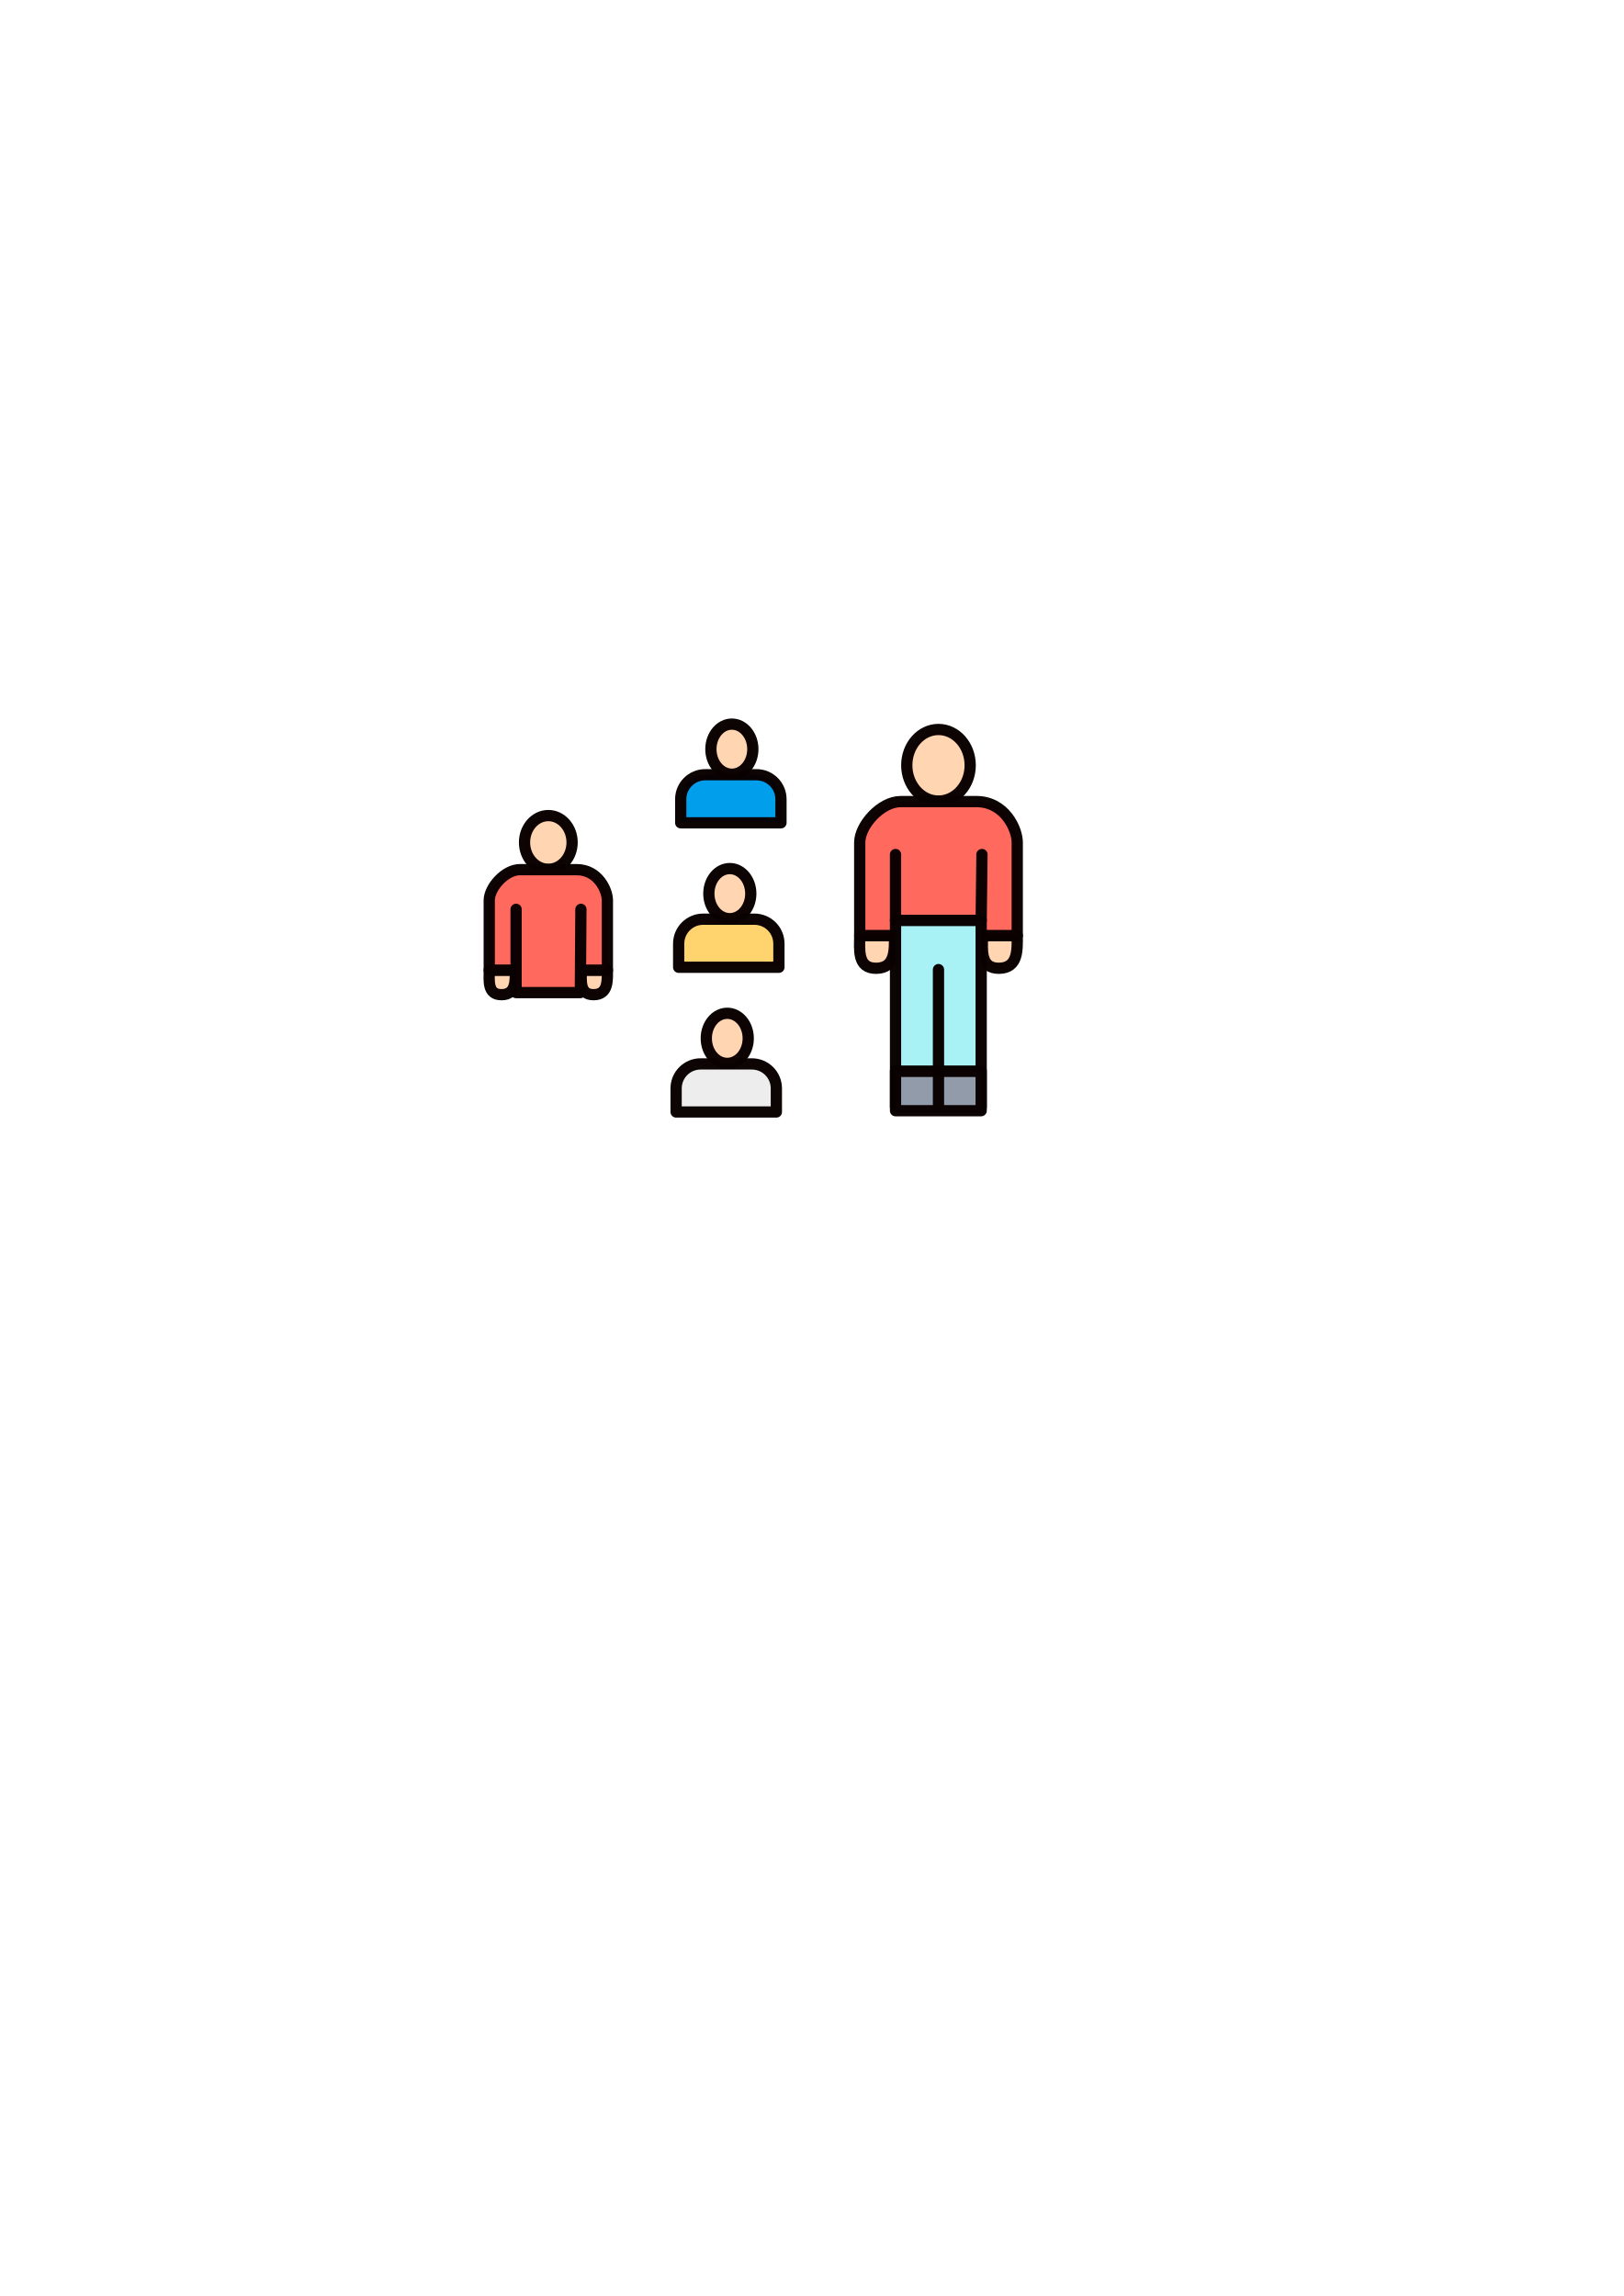
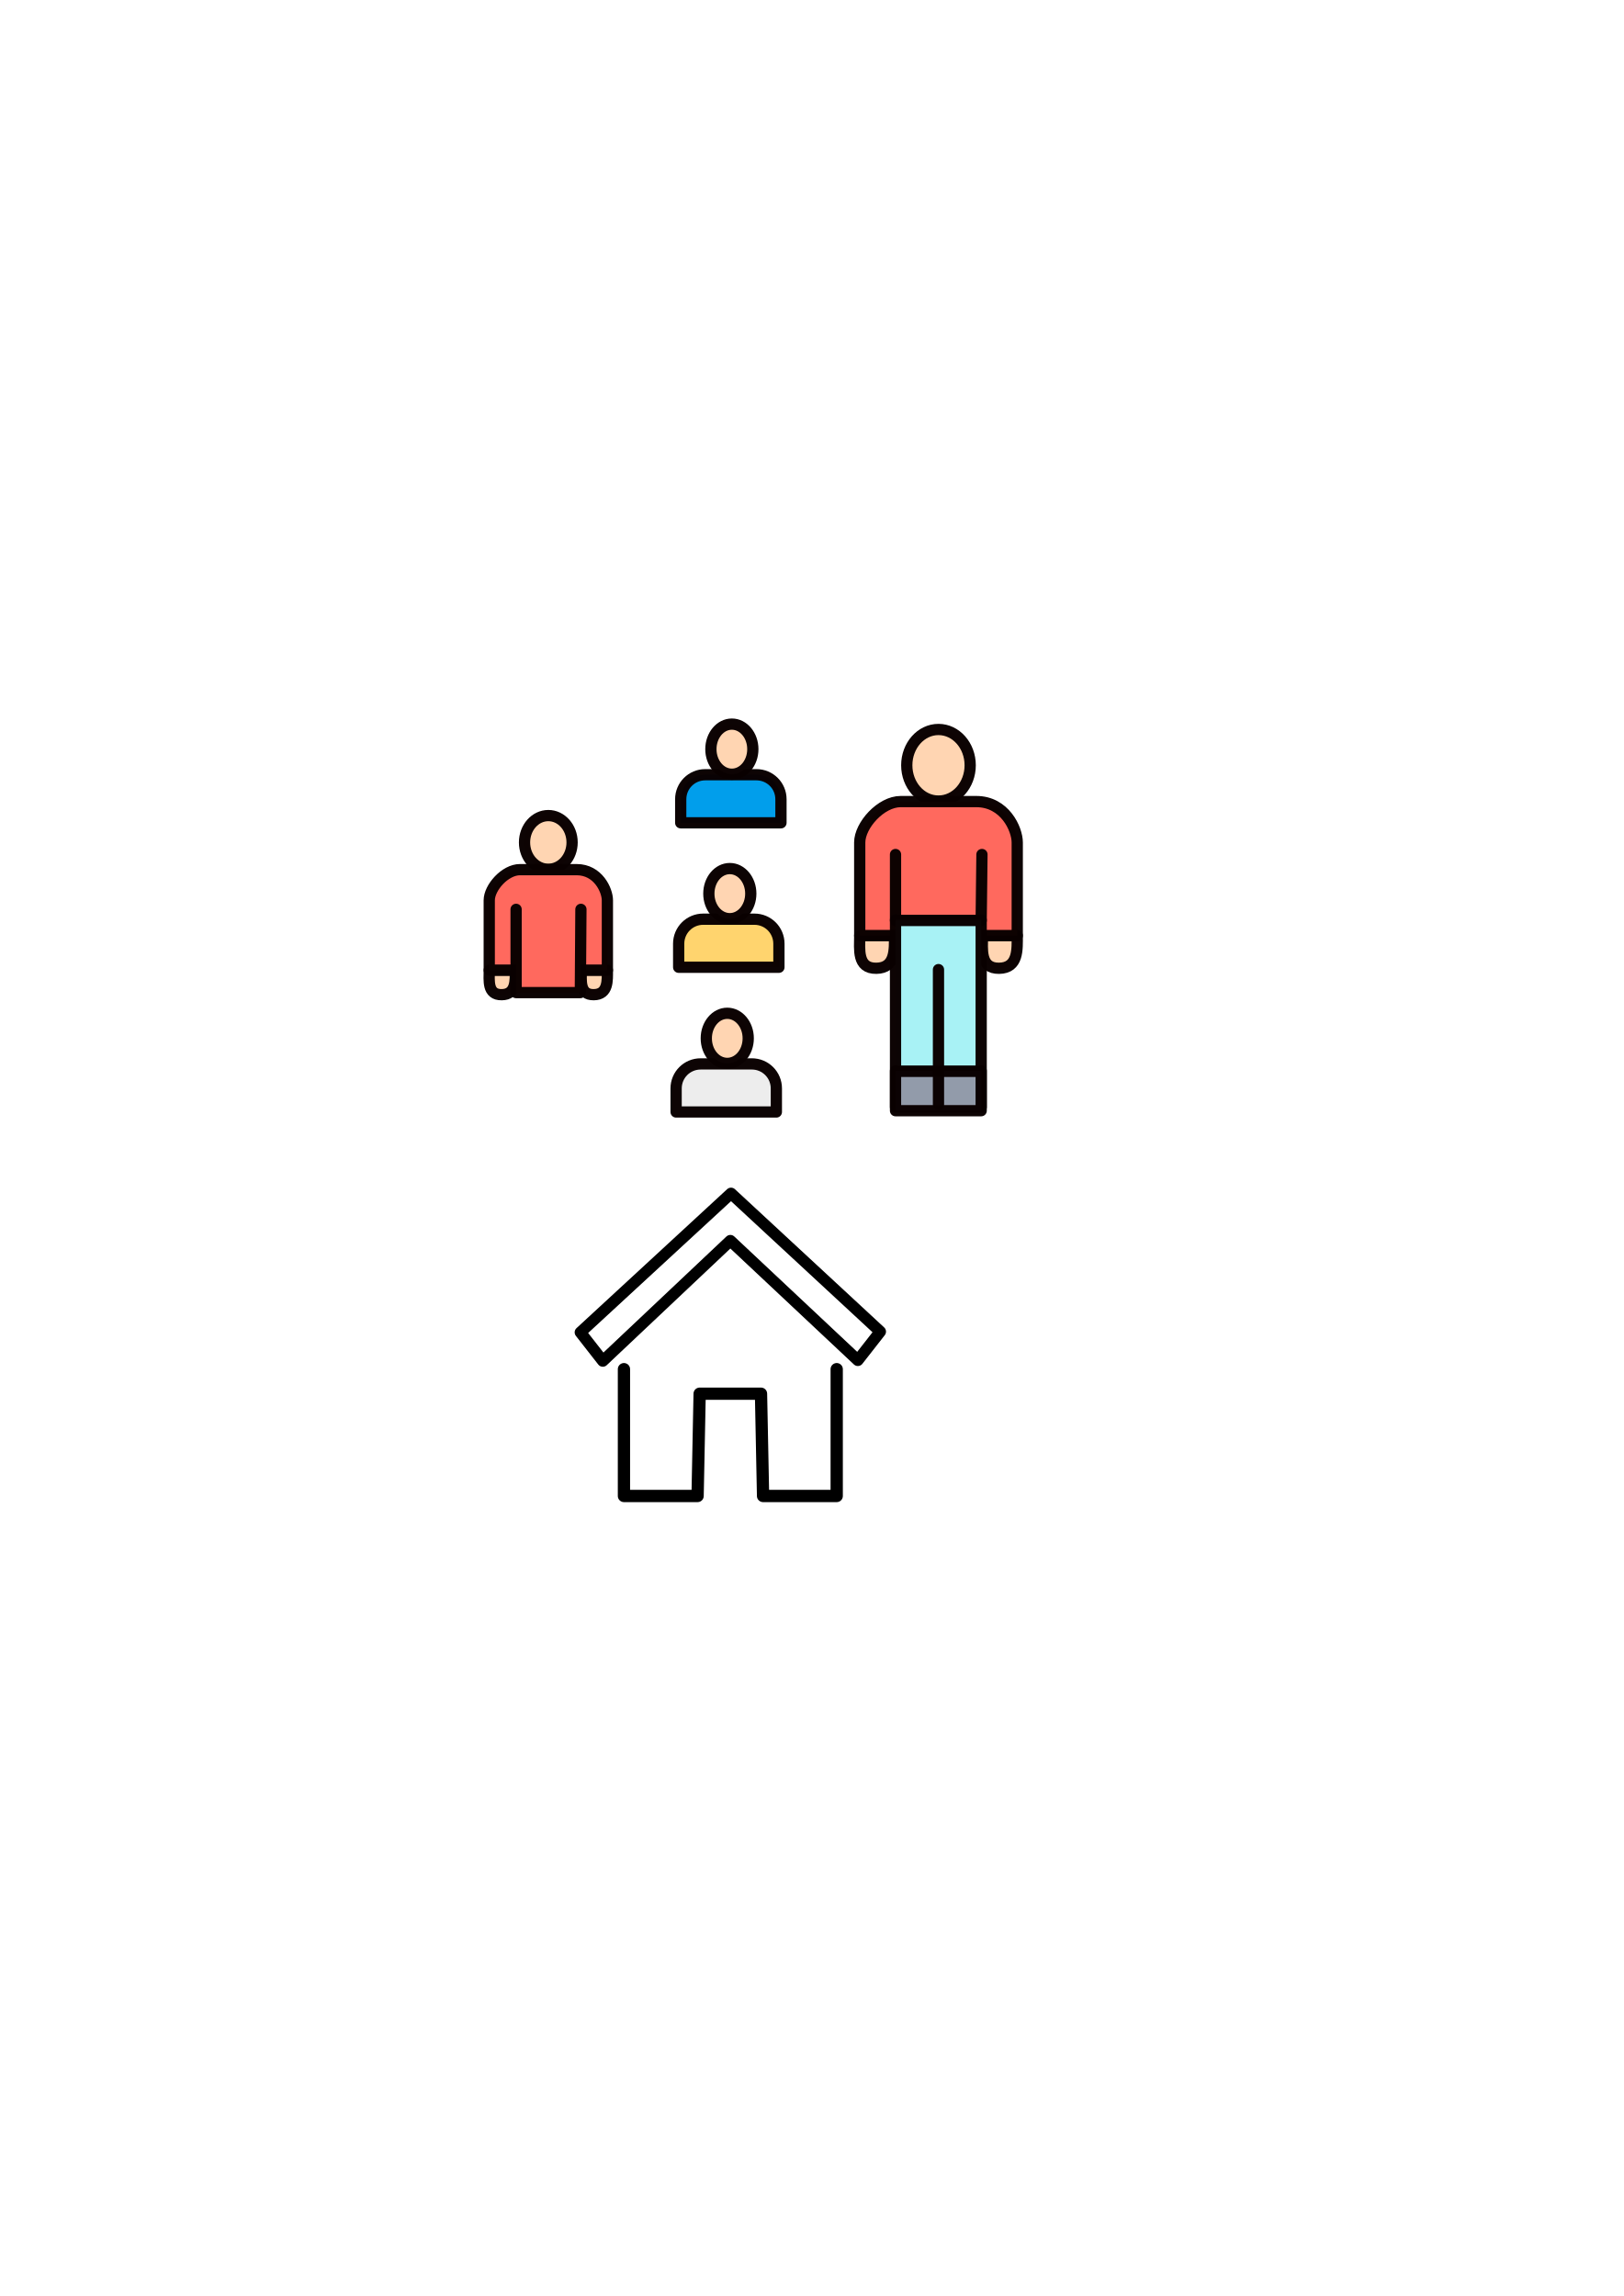
<svg xmlns="http://www.w3.org/2000/svg" width="210mm" height="297mm" viewBox="0 0 210 297" version="1.1" id="svg8">
  <defs id="defs2" />
  <g id="layer1">
    <g id="g2016" transform="translate(75.67083,42.33333)">
      <path id="rect2011" d="m 15.544,57.883 h 6.615 c 1.759,0 3.175,1.416 3.175,3.175 v 3.043 H 12.369 v -3.043 c 0,-1.759 1.416,-3.175 3.175,-3.175 z" style="opacity:1;vector-effect:none;fill:#019eeb;fill-opacity:1;stroke:#0a0000;stroke-width:1.455;stroke-linecap:butt;stroke-linejoin:round;stroke-miterlimit:4;stroke-dasharray:none;stroke-dashoffset:0;stroke-opacity:0.984;paint-order:markers fill stroke" />
      <ellipse ry="3.241" rx="2.712" cy="54.576" cx="18.984" id="path1204" style="opacity:1;vector-effect:none;fill:#ffd5b2;fill-opacity:1;stroke:#0a0000;stroke-width:1.455;stroke-linecap:butt;stroke-linejoin:miter;stroke-miterlimit:4;stroke-dasharray:none;stroke-dashoffset:0;stroke-opacity:0.984;paint-order:markers fill stroke" />
    </g>
    <g transform="translate(75.40625,61.01953)" id="g2016-7">
      <path id="rect2011-2" d="m 15.544,57.883 h 6.615 c 1.759,0 3.175,1.416 3.175,3.175 v 3.043 H 12.369 v -3.043 c 0,-1.759 1.416,-3.175 3.175,-3.175 z" style="opacity:1;vector-effect:none;fill:#ffd46e;fill-opacity:1;stroke:#0a0000;stroke-width:1.455;stroke-linecap:butt;stroke-linejoin:round;stroke-miterlimit:4;stroke-dasharray:none;stroke-dashoffset:0;stroke-opacity:0.984;paint-order:markers fill stroke" />
      <ellipse ry="3.241" rx="2.712" cy="54.576" cx="18.984" id="path1204-7" style="opacity:1;vector-effect:none;fill:#ffd5b2;fill-opacity:1;stroke:#0a0000;stroke-width:1.455;stroke-linecap:butt;stroke-linejoin:miter;stroke-miterlimit:4;stroke-dasharray:none;stroke-dashoffset:0;stroke-opacity:0.984;paint-order:markers fill stroke" />
    </g>
    <g transform="translate(75.07552,79.7388)" id="g2016-2">
      <path id="rect2011-26" d="m 15.544,57.883 h 6.615 c 1.759,0 3.175,1.416 3.175,3.175 v 3.043 H 12.369 v -3.043 c 0,-1.759 1.416,-3.175 3.175,-3.175 z" style="opacity:1;vector-effect:none;fill:#ededed;fill-opacity:1;stroke:#0a0000;stroke-width:1.455;stroke-linecap:butt;stroke-linejoin:round;stroke-miterlimit:4;stroke-dasharray:none;stroke-dashoffset:0;stroke-opacity:0.984;paint-order:markers fill stroke" />
      <ellipse ry="3.241" rx="2.712" cy="54.576" cx="18.984" id="path1204-1" style="opacity:1;vector-effect:none;fill:#ffd5b2;fill-opacity:1;stroke:#0a0000;stroke-width:1.455;stroke-linecap:butt;stroke-linejoin:miter;stroke-miterlimit:4;stroke-dasharray:none;stroke-dashoffset:0;stroke-opacity:0.984;paint-order:markers fill stroke" />
    </g>
    <g id="g2301" transform="translate(99.48333,41.01042)">
      <ellipse ry="4.63" rx="4.101" cy="57.982" cx="21.894" id="path1204-1-1" style="opacity:1;vector-effect:none;fill:#ffd5b2;fill-opacity:1;stroke:#0a0000;stroke-width:1.455;stroke-linecap:butt;stroke-linejoin:miter;stroke-miterlimit:4;stroke-dasharray:none;stroke-dashoffset:0;stroke-opacity:0.984;paint-order:markers fill stroke" />
      <path style="opacity:1;vector-effect:none;fill:#ffd5b2;fill-opacity:1;stroke:#0a0000;stroke-width:1.455;stroke-linecap:butt;stroke-linejoin:round;stroke-miterlimit:4;stroke-dasharray:none;stroke-dashoffset:0;stroke-opacity:0.984;paint-order:markers fill stroke" d="m 29.733,84.242 c 2.52,-0.033 2.348,-2.474 2.348,-4.233 h -4.498 c 0,1.759 -0.37,4.266 2.15,4.233 z" id="rect2011-7" />
      <path style="opacity:1;vector-effect:none;fill:#ffd5b2;fill-opacity:1;stroke:#0a0000;stroke-width:1.455;stroke-linecap:butt;stroke-linejoin:round;stroke-miterlimit:4;stroke-dasharray:none;stroke-dashoffset:0;stroke-opacity:0.984;paint-order:markers fill stroke" d="m 13.858,84.242 c 2.52,-0.033 2.348,-2.474 2.348,-4.233 h -4.498 c 0,1.759 -0.37,4.266 2.15,4.233 z" id="rect2011-7-7" />
      <g id="g2231">
        <path style="opacity:1;vector-effect:none;fill:#ff695e;fill-opacity:1;stroke:#0a0000;stroke-width:1.455;stroke-linecap:butt;stroke-linejoin:round;stroke-miterlimit:4;stroke-dasharray:none;stroke-dashoffset:0;stroke-opacity:0.984;paint-order:markers fill stroke" d="m 16.999,62.678 h 9.79 c 3.677,0 5.292,3.533 5.292,5.292 V 80.009 H 11.708 V 67.97 c 0,-2.222 2.739,-5.292 5.292,-5.292 z" id="rect2011-26-6" />
        <path id="path2196-1" style="opacity:1;vector-effect:none;fill:#ff695e;fill-opacity:1;stroke:#0a0000;stroke-width:1.455;stroke-linecap:round;stroke-linejoin:round;stroke-miterlimit:4;stroke-dasharray:none;stroke-dashoffset:0;stroke-opacity:0.984;paint-order:markers fill stroke" d="m 16.338,69.524 v 8.538 h 11.079 l 0.099,-8.538" />
      </g>
      <path d="M 27.417,97.576 H 16.338 M 27.417,78.062 H 16.338 M 27.417,77.991 V 102.201 H 16.338 V 77.991" style="opacity:1;vector-effect:none;fill:#a8f2f5;fill-opacity:1;stroke:#0a0000;stroke-width:1.455;stroke-linecap:round;stroke-linejoin:round;stroke-miterlimit:4;stroke-dasharray:none;stroke-dashoffset:0;stroke-opacity:0.984;paint-order:markers fill stroke" id="path2196" />
      <path d="M 27.417,97.576 H 16.338 m 11.079,-0.071 v 5.159 H 16.338 v -5.159" style="opacity:1;vector-effect:none;fill:#929baa;fill-opacity:1;stroke:#0a0000;stroke-width:1.455;stroke-linecap:round;stroke-linejoin:round;stroke-miterlimit:4;stroke-dasharray:none;stroke-dashoffset:0;stroke-opacity:0.984;paint-order:markers fill stroke" id="path2196-9" />
      <path id="rect2011-26-6-5-0" d="M 21.894,101.875 V 84.412" style="opacity:1;vector-effect:none;fill:#ededed;fill-opacity:1;stroke:#0a0000;stroke-width:1.455;stroke-linecap:round;stroke-linejoin:round;stroke-miterlimit:4;stroke-dasharray:none;stroke-dashoffset:0;stroke-opacity:0.984;paint-order:markers fill stroke" />
    </g>
    <g id="g2402-6" transform="translate(-46.96318,3.125268)" style="stroke-width:1.455;stroke-miterlimit:4;stroke-dasharray:none">
      <ellipse ry="3.473" rx="3.076" cy="105.847" cx="117.879" id="path1204-1-1-9-3" style="opacity:1;vector-effect:none;fill:#ffd5b2;fill-opacity:1;stroke:#0a0000;stroke-width:1.455;stroke-linecap:butt;stroke-linejoin:miter;stroke-miterlimit:4;stroke-dasharray:none;stroke-dashoffset:0;stroke-opacity:0.984;paint-order:markers fill stroke" />
      <path style="opacity:1;vector-effect:none;fill:#ffd5b2;fill-opacity:1;stroke:#0a0000;stroke-width:1.455;stroke-linecap:butt;stroke-linejoin:round;stroke-miterlimit:4;stroke-dasharray:none;stroke-dashoffset:0;stroke-opacity:0.984;paint-order:markers fill stroke" d="m 123.758,125.542 c 1.89,-0.025 1.761,-1.856 1.761,-3.175 h -3.373 c 0,1.319 -0.278,3.2 1.612,3.175 z" id="rect2011-7-6-1" />
      <path style="opacity:1;vector-effect:none;fill:#ffd5b2;fill-opacity:1;stroke:#0a0000;stroke-width:1.455;stroke-linecap:butt;stroke-linejoin:round;stroke-miterlimit:4;stroke-dasharray:none;stroke-dashoffset:0;stroke-opacity:0.984;paint-order:markers fill stroke" d="m 111.852,125.542 c 1.89,-0.025 1.761,-1.856 1.761,-3.175 h -3.373 c 0,1.319 -0.278,3.2 1.612,3.175 z" id="rect2011-7-7-3-7" />
      <g transform="matrix(0.75,0,0,0.75,101.4587,62.36031)" id="g2231-8-5" style="stroke-width:1.94;stroke-miterlimit:4;stroke-dasharray:none">
        <path style="opacity:1;vector-effect:none;fill:#ff695e;fill-opacity:1;stroke:#0a0000;stroke-width:1.94;stroke-linecap:butt;stroke-linejoin:round;stroke-miterlimit:4;stroke-dasharray:none;stroke-dashoffset:0;stroke-opacity:0.984;paint-order:markers fill stroke" d="m 16.999,62.678 h 9.79 c 3.677,0 5.292,3.533 5.292,5.292 V 80.009 H 11.708 V 67.97 c 0,-2.222 2.739,-5.292 5.292,-5.292 z" id="rect2011-26-6-5-9" />
        <path id="path2196-1-6-6" style="opacity:1;vector-effect:none;fill:#ff695e;fill-opacity:1;stroke:#0a0000;stroke-width:1.94;stroke-linecap:round;stroke-linejoin:round;stroke-miterlimit:4;stroke-dasharray:none;stroke-dashoffset:0;stroke-opacity:0.984;paint-order:markers fill stroke" d="m 16.338,69.524 v 14.359 h 11.079 l 0.099,-14.359" />
      </g>
    </g>
+     <g id="g870" transform="translate(-84.13749,46.26732)">
+       <path id="rect932" d="m 192.352,130.842 v 16.404 h -9.525 l -0.265,-13.229 H 174.625 l -0.265,13.229 h -9.525 v -16.404" style="fill:none;stroke:#000000;stroke-width:1.587;stroke-linecap:round;stroke-linejoin:round;stroke-miterlimit:4;stroke-dasharray:none;stroke-opacity:1;paint-order:markers fill stroke" />
+       <path id="rect44" transform="scale(0.2645833)" d="m 601.705,476.52 10.959,14.018 62.349,-58.849 62.323,58.495 10.959,-14.018 -72.955,-67.584 z" style="fill:none;stroke:#000000;stroke-width:5.6;stroke-linecap:round;stroke-linejoin:round;stroke-miterlimit:4;stroke-dasharray:none;stroke-opacity:1;paint-order:markers fill stroke" />
+     </g>
  </g>
  <g id="layer2" />
</svg>
